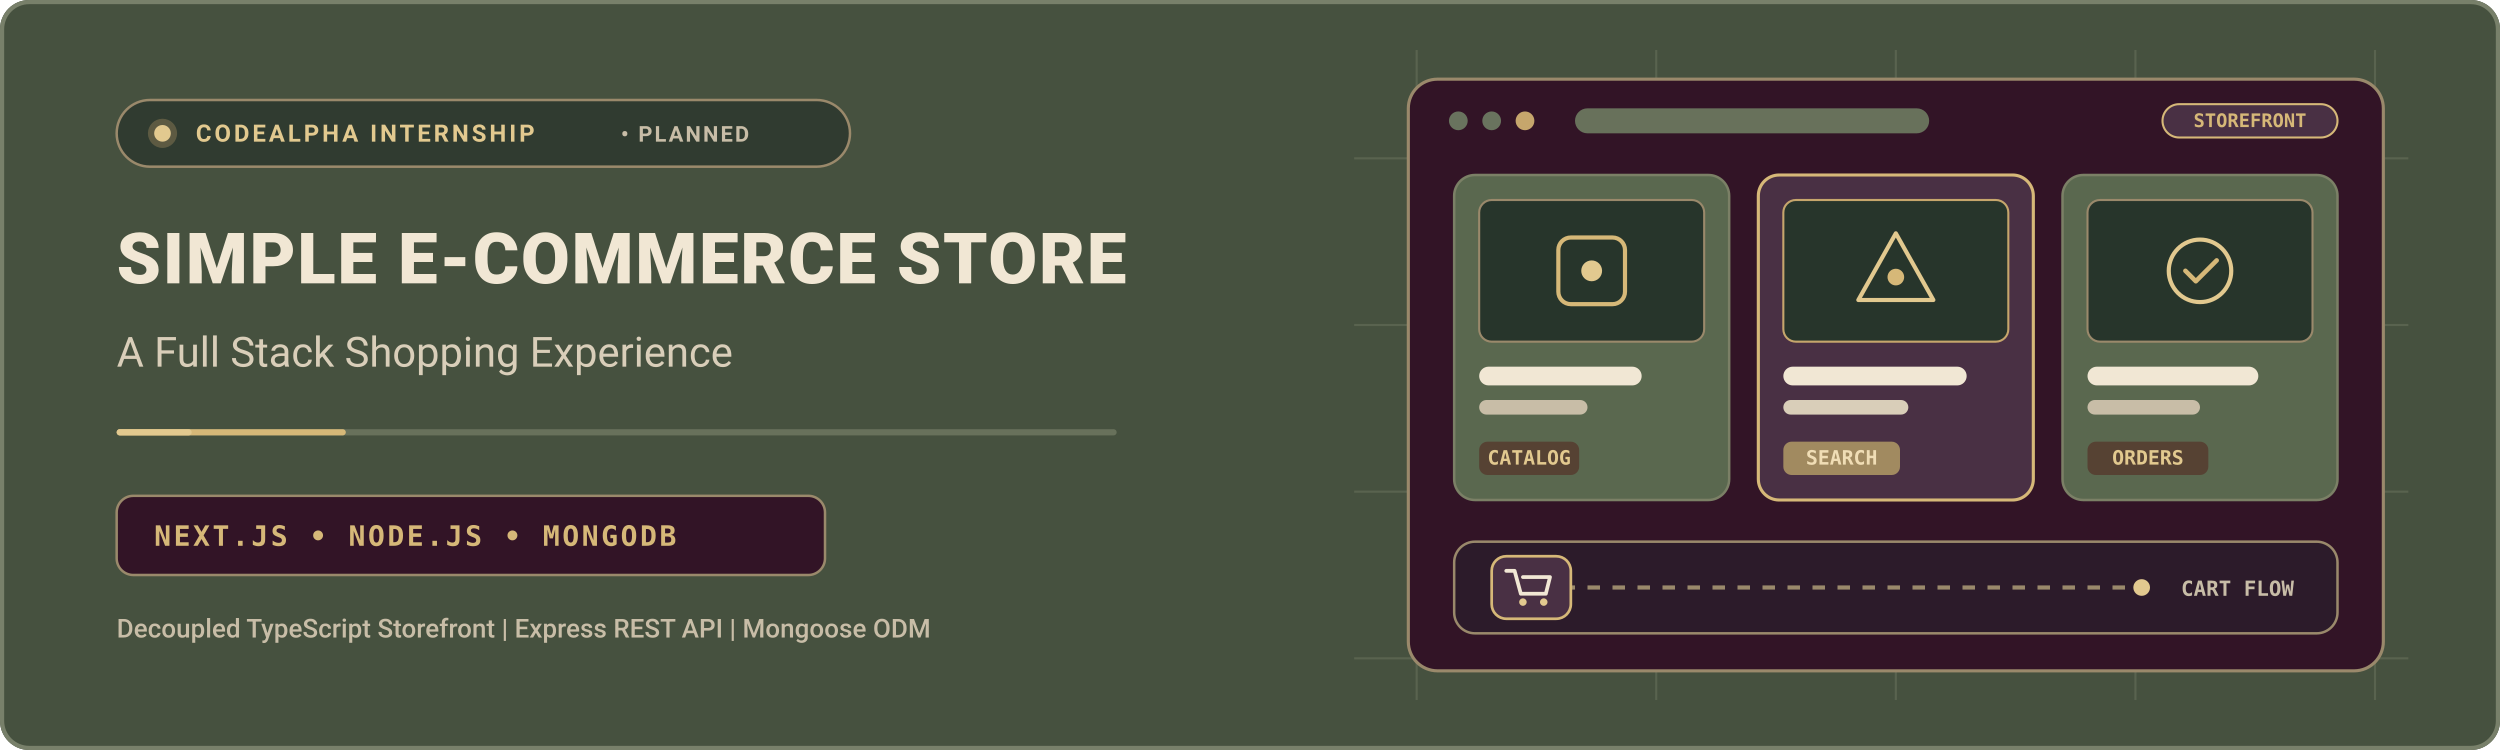
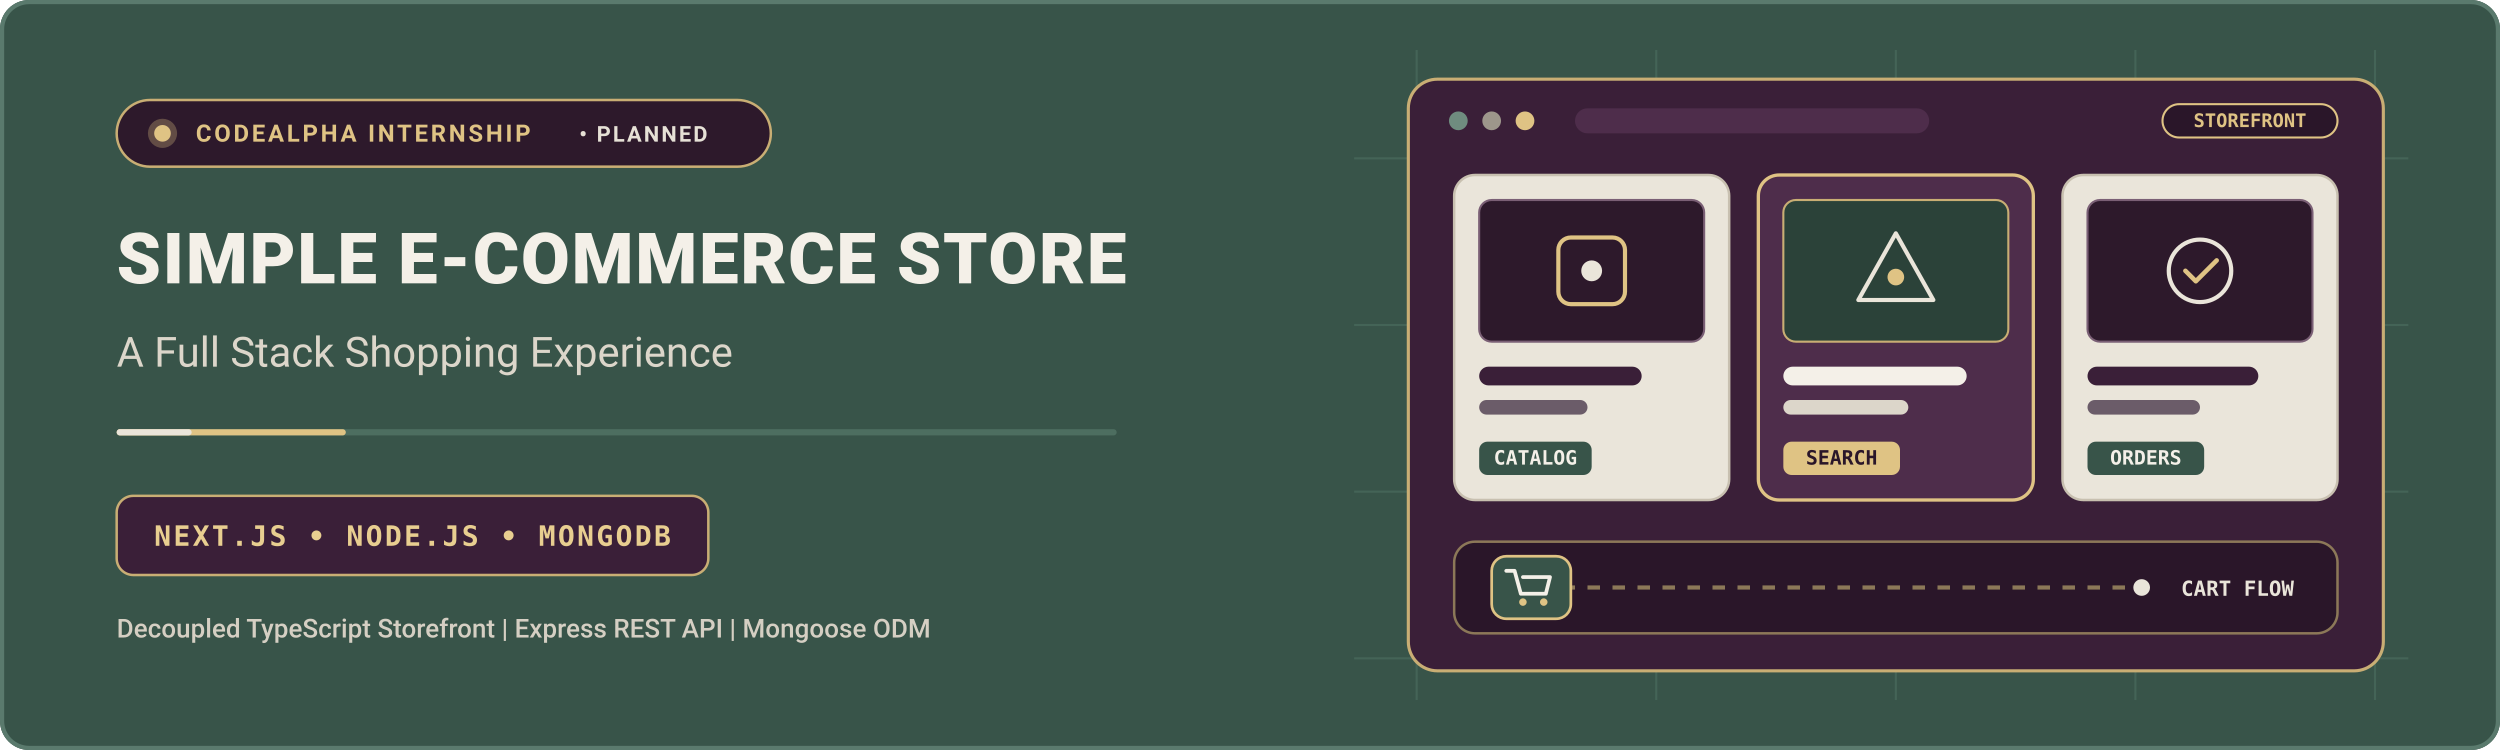
- <svg xmlns="http://www.w3.org/2000/svg" viewBox="0 0 1200 360" width="100%" role="img" aria-labelledby="banner-title banner-desc">
-   <rect width="1200" height="360" rx="14" fill="#46513F" />
-   <rect x="1" y="1" width="1198" height="358" rx="13" fill="none" stroke="#78806A" stroke-width="2" />
-   <g stroke="#59634F" stroke-width="1">
+ <svg xmlns="http://www.w3.org/2000/svg" viewBox="0 0 1200 360" width="1200" height="360" role="img" aria-labelledby="banner-title banner-desc">
+   <rect width="1200" height="360" rx="14" fill="#385449" />
+   <rect x="1" y="1" width="1198" height="358" rx="13" fill="none" stroke="#5A7A6D" stroke-width="2" />
+   <g stroke="#446457" stroke-width="1">
    <line x1="680" y1="24" x2="680" y2="336" />
    <line x1="795" y1="24" x2="795" y2="336" />
    <line x1="910" y1="24" x2="910" y2="336" />
    <line x1="1025" y1="24" x2="1025" y2="336" />
    <line x1="1140" y1="24" x2="1140" y2="336" />
    <line x1="650" y1="76" x2="1156" y2="76" />
    <line x1="650" y1="156" x2="1156" y2="156" />
    <line x1="650" y1="236" x2="1156" y2="236" />
    <line x1="650" y1="316" x2="1156" y2="316" />
  </g>
  <g font-family="-apple-system, BlinkMacSystemFont, 'Segoe UI', Roboto, Helvetica, Arial, sans-serif">
-     <rect x="56" y="48" width="352" height="32" rx="16" fill="#303B30" stroke="#9A896B" stroke-width="1.2" />
-     <circle cx="78" cy="64" r="7" fill="#C6A66C" opacity="0.3">
+     <rect x="56" y="48" width="314" height="32" rx="16" fill="#2D192B" stroke="#C9AE74" stroke-width="1.2" />
+     <circle cx="78" cy="64" r="7" fill="#DFC384" opacity="0.3">
      <animate attributeName="r" values="4;9;4" dur="2.8s" repeatCount="indefinite" />
      <animate attributeName="opacity" values="0.55;0.1;0.55" dur="2.8s" repeatCount="indefinite" />
    </circle>
-     <circle cx="78" cy="64" r="4" fill="#E2C98F" />
-     <text x="94" y="68" font-size="11.5" font-weight="700" letter-spacing="1.4" fill="#E2C98F">CODEALPHA INTERNSHIP</text>
-     <text x="298" y="68" font-size="10.5" font-weight="600" letter-spacing="1" fill="#C8BDA7">•  PLANNED</text>
-     <text x="56" y="136" font-size="34" font-weight="800" letter-spacing="0.8" fill="#F1E7D4">SIMPLE E-COMMERCE STORE</text>
-     <text x="56" y="176" font-size="20" font-weight="400" fill="#D9CEB9">A Full Stack Shopping Experience</text>
-     <rect x="56" y="206" width="480" height="3" rx="1.5" fill="#68715B" />
-     <rect x="56" y="206" width="110" height="3" rx="1.5" fill="#D6B878">
+     <circle cx="78" cy="64" r="4" fill="#DFC384" />
+     <text x="94" y="68" font-size="11.5" font-weight="700" letter-spacing="1.3" fill="#DFC384">CODEALPHA INTERNSHIP</text>
+     <text x="278" y="68" font-size="10.5" font-weight="600" letter-spacing="1" fill="#E6E1D6">•  PLANNED</text>
+     <text x="56" y="136" font-size="34" font-weight="800" letter-spacing="0.8" fill="#F4F0E8">SIMPLE E-COMMERCE STORE</text>
+     <text x="56" y="176" font-size="20" font-weight="400" fill="#DCD6CA">A Full Stack Shopping Experience</text>
+     <rect x="56" y="206" width="480" height="3" rx="1.5" fill="#4D6E60" />
+     <rect x="56" y="206" width="110" height="3" rx="1.5" fill="#DFC384">
      <animate attributeName="x" values="56;426;56" dur="7s" repeatCount="indefinite" calcMode="spline" keySplines="0.4 0 0.2 1;0.4 0 0.2 1" />
    </rect>
-     <rect x="56" y="206" width="36" height="3" rx="1.5" fill="#E2C98F" />
-     <rect x="56" y="238" width="340" height="38" rx="8" fill="#321426" stroke="#9A896B" stroke-width="1.2" />
-     <text x="74" y="262" font-family="ui-monospace, SFMono-Regular, Menlo, Monaco, Consolas, monospace" font-size="13.5" font-weight="600" letter-spacing="1.2" fill="#D6B878">NEXT.JS  •  NODE.JS  •  MONGODB</text>
-     <text x="56" y="306" font-size="12.5" font-weight="500" fill="#C8BDA7">Decoupled TypeScript Storefront  |  Express REST API  |  Mongoose ODM</text>
+     <rect x="56" y="206" width="36" height="3" rx="1.5" fill="#EAE5DA" />
+     <rect x="56" y="238" width="284" height="38" rx="8" fill="#3A1F38" stroke="#C9AE74" stroke-width="1.2" />
+     <text x="74" y="262" font-family="ui-monospace, SFMono-Regular, Menlo, Monaco, Consolas, monospace" font-size="13.5" font-weight="600" letter-spacing="1.1" fill="#E8CE90">NEXT.JS  •  NODE.JS  •  MONGODB</text>
+     <text x="56" y="306" font-size="12.5" font-weight="500" fill="#D5CFC3">Decoupled TypeScript Storefront  |  Express REST API  |  Mongoose ODM</text>
  </g>
  <g>
-     <rect x="676" y="38" width="468" height="284" rx="14" fill="#321426" stroke="#9A896B" stroke-width="1.5" />
-     <circle cx="700" cy="58" r="4.5" fill="#69735E" />
-     <circle cx="716" cy="58" r="4.5" fill="#69735E" />
-     <circle cx="732" cy="58" r="4.5" fill="#C6A66C" />
-     <rect x="756" y="52" width="170" height="12" rx="6" fill="#68715B" />
-     <rect x="1038" y="50" width="84" height="16" rx="8" fill="#493044" stroke="#D6B878" stroke-width="1" />
-     <text x="1080" y="61" text-anchor="middle" font-family="ui-monospace, monospace" font-size="9" font-weight="700" fill="#D6B878">STOREFRONT</text>
+     <rect x="676" y="38" width="468" height="284" rx="14" fill="#3A1F38" stroke="#C9AE74" stroke-width="1.5" />
+     <circle cx="700" cy="58" r="4.5" fill="#6F8C7F" />
+     <circle cx="716" cy="58" r="4.5" fill="#9D968B" />
+     <circle cx="732" cy="58" r="4.5" fill="#DFC384" />
+     <rect x="756" y="52" width="170" height="12" rx="6" fill="#4E2D4B" />
+     <rect x="1038" y="50" width="84" height="16" rx="8" fill="#2A1629" stroke="#DFC384" stroke-width="1" />
+     <text x="1080" y="61" text-anchor="middle" font-family="ui-monospace, monospace" font-size="9" font-weight="700" fill="#DFC384">STOREFRONT</text>
    <g>
      <animateTransform attributeName="transform" type="translate" values="0 0;0 0;0 -5;0 0" keyTimes="0;0.15;0.5;1" dur="6s" repeatCount="indefinite" />
-       <animate attributeName="opacity" values="1;1;0.78;1" keyTimes="0;0.15;0.5;1" dur="6s" repeatCount="indefinite" />
-       <rect x="698" y="84" width="132" height="156" rx="10" fill="#5A684F" stroke="#7B8066" stroke-width="1.2" />
-       <rect x="710" y="96" width="108" height="68" rx="6" fill="#27352B" stroke="#9A896B" stroke-width="1" />
-       <rect x="748" y="114" width="32" height="32" rx="6" fill="none" stroke="#D6B878" stroke-width="2" />
-       <circle cx="764" cy="130" r="5" fill="#E2C98F" />
-       <rect x="710" y="176" width="78" height="9" rx="4.5" fill="#F1E7D4" />
-       <rect x="710" y="192" width="52" height="7" rx="3.5" fill="#C8BDA7" />
-       <rect x="710" y="212" width="48" height="16" rx="4" fill="#564233" />
-       <text x="734" y="223" text-anchor="middle" font-family="ui-monospace, monospace" font-size="9.5" font-weight="700" fill="#E2C98F">CATALOG</text>
+       <animate attributeName="opacity" values="1;1;0.84;1" keyTimes="0;0.15;0.5;1" dur="6s" repeatCount="indefinite" />
+       <rect x="698" y="84" width="132" height="156" rx="10" fill="#EAE5DA" stroke="#C8C0B0" stroke-width="1.2" />
+       <rect x="710" y="96" width="108" height="68" rx="6" fill="#2D192B" stroke="#7A5F75" stroke-width="1" />
+       <rect x="748" y="114" width="32" height="32" rx="6" fill="none" stroke="#DFC384" stroke-width="2" />
+       <circle cx="764" cy="130" r="5" fill="#EAE5DA" />
+       <rect x="710" y="176" width="78" height="9" rx="4.5" fill="#3A1F38" />
+       <rect x="710" y="192" width="52" height="7" rx="3.5" fill="#6B5C69" />
+       <rect x="710" y="212" width="54" height="16" rx="4" fill="#385449" />
+       <text x="737" y="223" text-anchor="middle" font-family="ui-monospace, monospace" font-size="9.5" font-weight="700" fill="#F4F0E8">CATALOG</text>
    </g>
    <g>
      <animateTransform attributeName="transform" type="translate" values="0 0;0 -5;0 0;0 0" keyTimes="0;0.35;0.7;1" dur="6s" repeatCount="indefinite" />
-       <animate attributeName="opacity" values="1;0.82;1;1" keyTimes="0;0.35;0.7;1" dur="6s" repeatCount="indefinite" />
-       <rect x="844" y="84" width="132" height="156" rx="10" fill="#493044" stroke="#D6B878" stroke-width="1.5" />
-       <rect x="856" y="96" width="108" height="68" rx="6" fill="#27352B" stroke="#C6A66C" stroke-width="1" />
-       <polygon points="910,112 928,144 892,144" fill="none" stroke="#E2C98F" stroke-width="2" stroke-linejoin="round" />
-       <circle cx="910" cy="133" r="4" fill="#D6B878" />
-       <rect x="856" y="176" width="88" height="9" rx="4.5" fill="#F1E7D4" />
-       <rect x="856" y="192" width="60" height="7" rx="3.5" fill="#D9CEB9" />
-       <rect x="856" y="212" width="56" height="16" rx="4" fill="#A18A60" />
-       <text x="884" y="223" text-anchor="middle" font-family="ui-monospace, monospace" font-size="9.5" font-weight="700" fill="#F0DDB5">SEARCH</text>
+       <animate attributeName="opacity" values="1;0.86;1;1" keyTimes="0;0.35;0.7;1" dur="6s" repeatCount="indefinite" />
+       <rect x="844" y="84" width="132" height="156" rx="10" fill="#4E2D4B" stroke="#DFC384" stroke-width="1.6" />
+       <rect x="856" y="96" width="108" height="68" rx="6" fill="#2B4239" stroke="#C9AE74" stroke-width="1" />
+       <polygon points="910,112 928,144 892,144" fill="none" stroke="#EAE5DA" stroke-width="2" stroke-linejoin="round" />
+       <circle cx="910" cy="133" r="4" fill="#DFC384" />
+       <rect x="856" y="176" width="88" height="9" rx="4.5" fill="#F4F0E8" />
+       <rect x="856" y="192" width="60" height="7" rx="3.5" fill="#DCD6CA" />
+       <rect x="856" y="212" width="56" height="16" rx="4" fill="#DFC384" />
+       <text x="884" y="223" text-anchor="middle" font-family="ui-monospace, monospace" font-size="9.5" font-weight="700" fill="#2A1629">SEARCH</text>
    </g>
    <g>
-       <animateTransform attributeName="transform" type="translate" values="0 -4;0 0;0 0;0 -4" keyTimes="0;0.3;0.75;1" dur="6s" repeatCount="indefinite" />
-       <animate attributeName="opacity" values="1;0.85;1;1" keyTimes="0;0.45;0.8;1" dur="6s" repeatCount="indefinite" />
-       <rect x="990" y="84" width="132" height="156" rx="10" fill="#5A684F" stroke="#7B8066" stroke-width="1.2" />
-       <rect x="1002" y="96" width="108" height="68" rx="6" fill="#27352B" stroke="#9A896B" stroke-width="1" />
-       <circle cx="1056" cy="130" r="15" fill="none" stroke="#E2C98F" stroke-width="2" />
-       <path d="M1049 130 l5 5 l10 -10" fill="none" stroke="#D6B878" stroke-width="2.2" stroke-linecap="round" stroke-linejoin="round" />
-       <rect x="1002" y="176" width="82" height="9" rx="4.5" fill="#F1E7D4" />
-       <rect x="1002" y="192" width="54" height="7" rx="3.5" fill="#C8BDA7" />
-       <rect x="1002" y="212" width="58" height="16" rx="4" fill="#564233" />
-       <text x="1031" y="223" text-anchor="middle" font-family="ui-monospace, monospace" font-size="9.5" font-weight="700" fill="#E2C98F">ORDERS</text>
+       <animateTransform attributeName="transform" type="translate" values="0 0;0 0;0 -5;0 0" keyTimes="0;0.45;0.75;1" dur="6s" repeatCount="indefinite" />
+       <animate attributeName="opacity" values="1;1;0.86;1" keyTimes="0;0.45;0.75;1" dur="6s" repeatCount="indefinite" />
+       <rect x="990" y="84" width="132" height="156" rx="10" fill="#EAE5DA" stroke="#C8C0B0" stroke-width="1.2" />
+       <rect x="1002" y="96" width="108" height="68" rx="6" fill="#2D192B" stroke="#7A5F75" stroke-width="1" />
+       <circle cx="1056" cy="130" r="15" fill="none" stroke="#EAE5DA" stroke-width="2" />
+       <path d="M1049 130 l5 5 l10 -10" fill="none" stroke="#DFC384" stroke-width="2.2" stroke-linecap="round" stroke-linejoin="round" />
+       <rect x="1002" y="176" width="82" height="9" rx="4.5" fill="#3A1F38" />
+       <rect x="1002" y="192" width="54" height="7" rx="3.5" fill="#6B5C69" />
+       <rect x="1002" y="212" width="56" height="16" rx="4" fill="#385449" />
+       <text x="1030" y="223" text-anchor="middle" font-family="ui-monospace, monospace" font-size="9.5" font-weight="700" fill="#F4F0E8">ORDERS</text>
    </g>
-     <rect x="698" y="260" width="424" height="44" rx="10" fill="#2C1B2A" stroke="#9A896B" stroke-width="1.2" />
-     <line x1="726" y1="282" x2="1028" y2="282" stroke="#9A896B" stroke-width="2" stroke-dasharray="6 6" />
-     <circle cx="726" cy="282" r="4" fill="#D6B878" />
-     <circle cx="1028" cy="282" r="4" fill="#E2C98F" />
+     <rect x="698" y="260" width="424" height="44" rx="10" fill="#2A1629" stroke="#8C7858" stroke-width="1.2" />
+     <line x1="726" y1="282" x2="1028" y2="282" stroke="#8C7858" stroke-width="2" stroke-dasharray="6 6" />
+     <circle cx="726" cy="282" r="4" fill="#DFC384" />
+     <circle cx="1028" cy="282" r="4" fill="#EAE5DA" />
    <g>
      <animateTransform attributeName="transform" type="translate" values="0 0;246 0;0 0" dur="8s" repeatCount="indefinite" calcMode="spline" keySplines="0.45 0 0.55 1;0.45 0 0.55 1" />
-       <rect x="716" y="267" width="38" height="30" rx="7" fill="#493044" stroke="#D6B878" stroke-width="1.3" />
-       <path d="M723 274 h4 l3 11 h12 l2 -8 h-13" fill="none" stroke="#F1E7D4" stroke-width="1.8" stroke-linecap="round" stroke-linejoin="round" />
-       <circle cx="731" cy="289" r="1.8" fill="#E2C98F" />
-       <circle cx="741" cy="289" r="1.8" fill="#E2C98F" />
+       <rect x="716" y="267" width="38" height="30" rx="7" fill="#385449" stroke="#DFC384" stroke-width="1.3" />
+       <path d="M723 274 h4 l3 11 h12 l2 -8 h-13" fill="none" stroke="#F4F0E8" stroke-width="1.8" stroke-linecap="round" stroke-linejoin="round" />
+       <circle cx="731" cy="289" r="1.8" fill="#DFC384" />
+       <circle cx="741" cy="289" r="1.8" fill="#DFC384" />
    </g>
-     <text x="1074" y="286" text-anchor="middle" font-family="ui-monospace, monospace" font-size="10" font-weight="700" fill="#C8BDA7">CART FLOW</text>
+     <text x="1074" y="286" text-anchor="middle" font-family="ui-monospace, monospace" font-size="10" font-weight="700" fill="#EAE5DA">CART FLOW</text>
  </g>
</svg>
